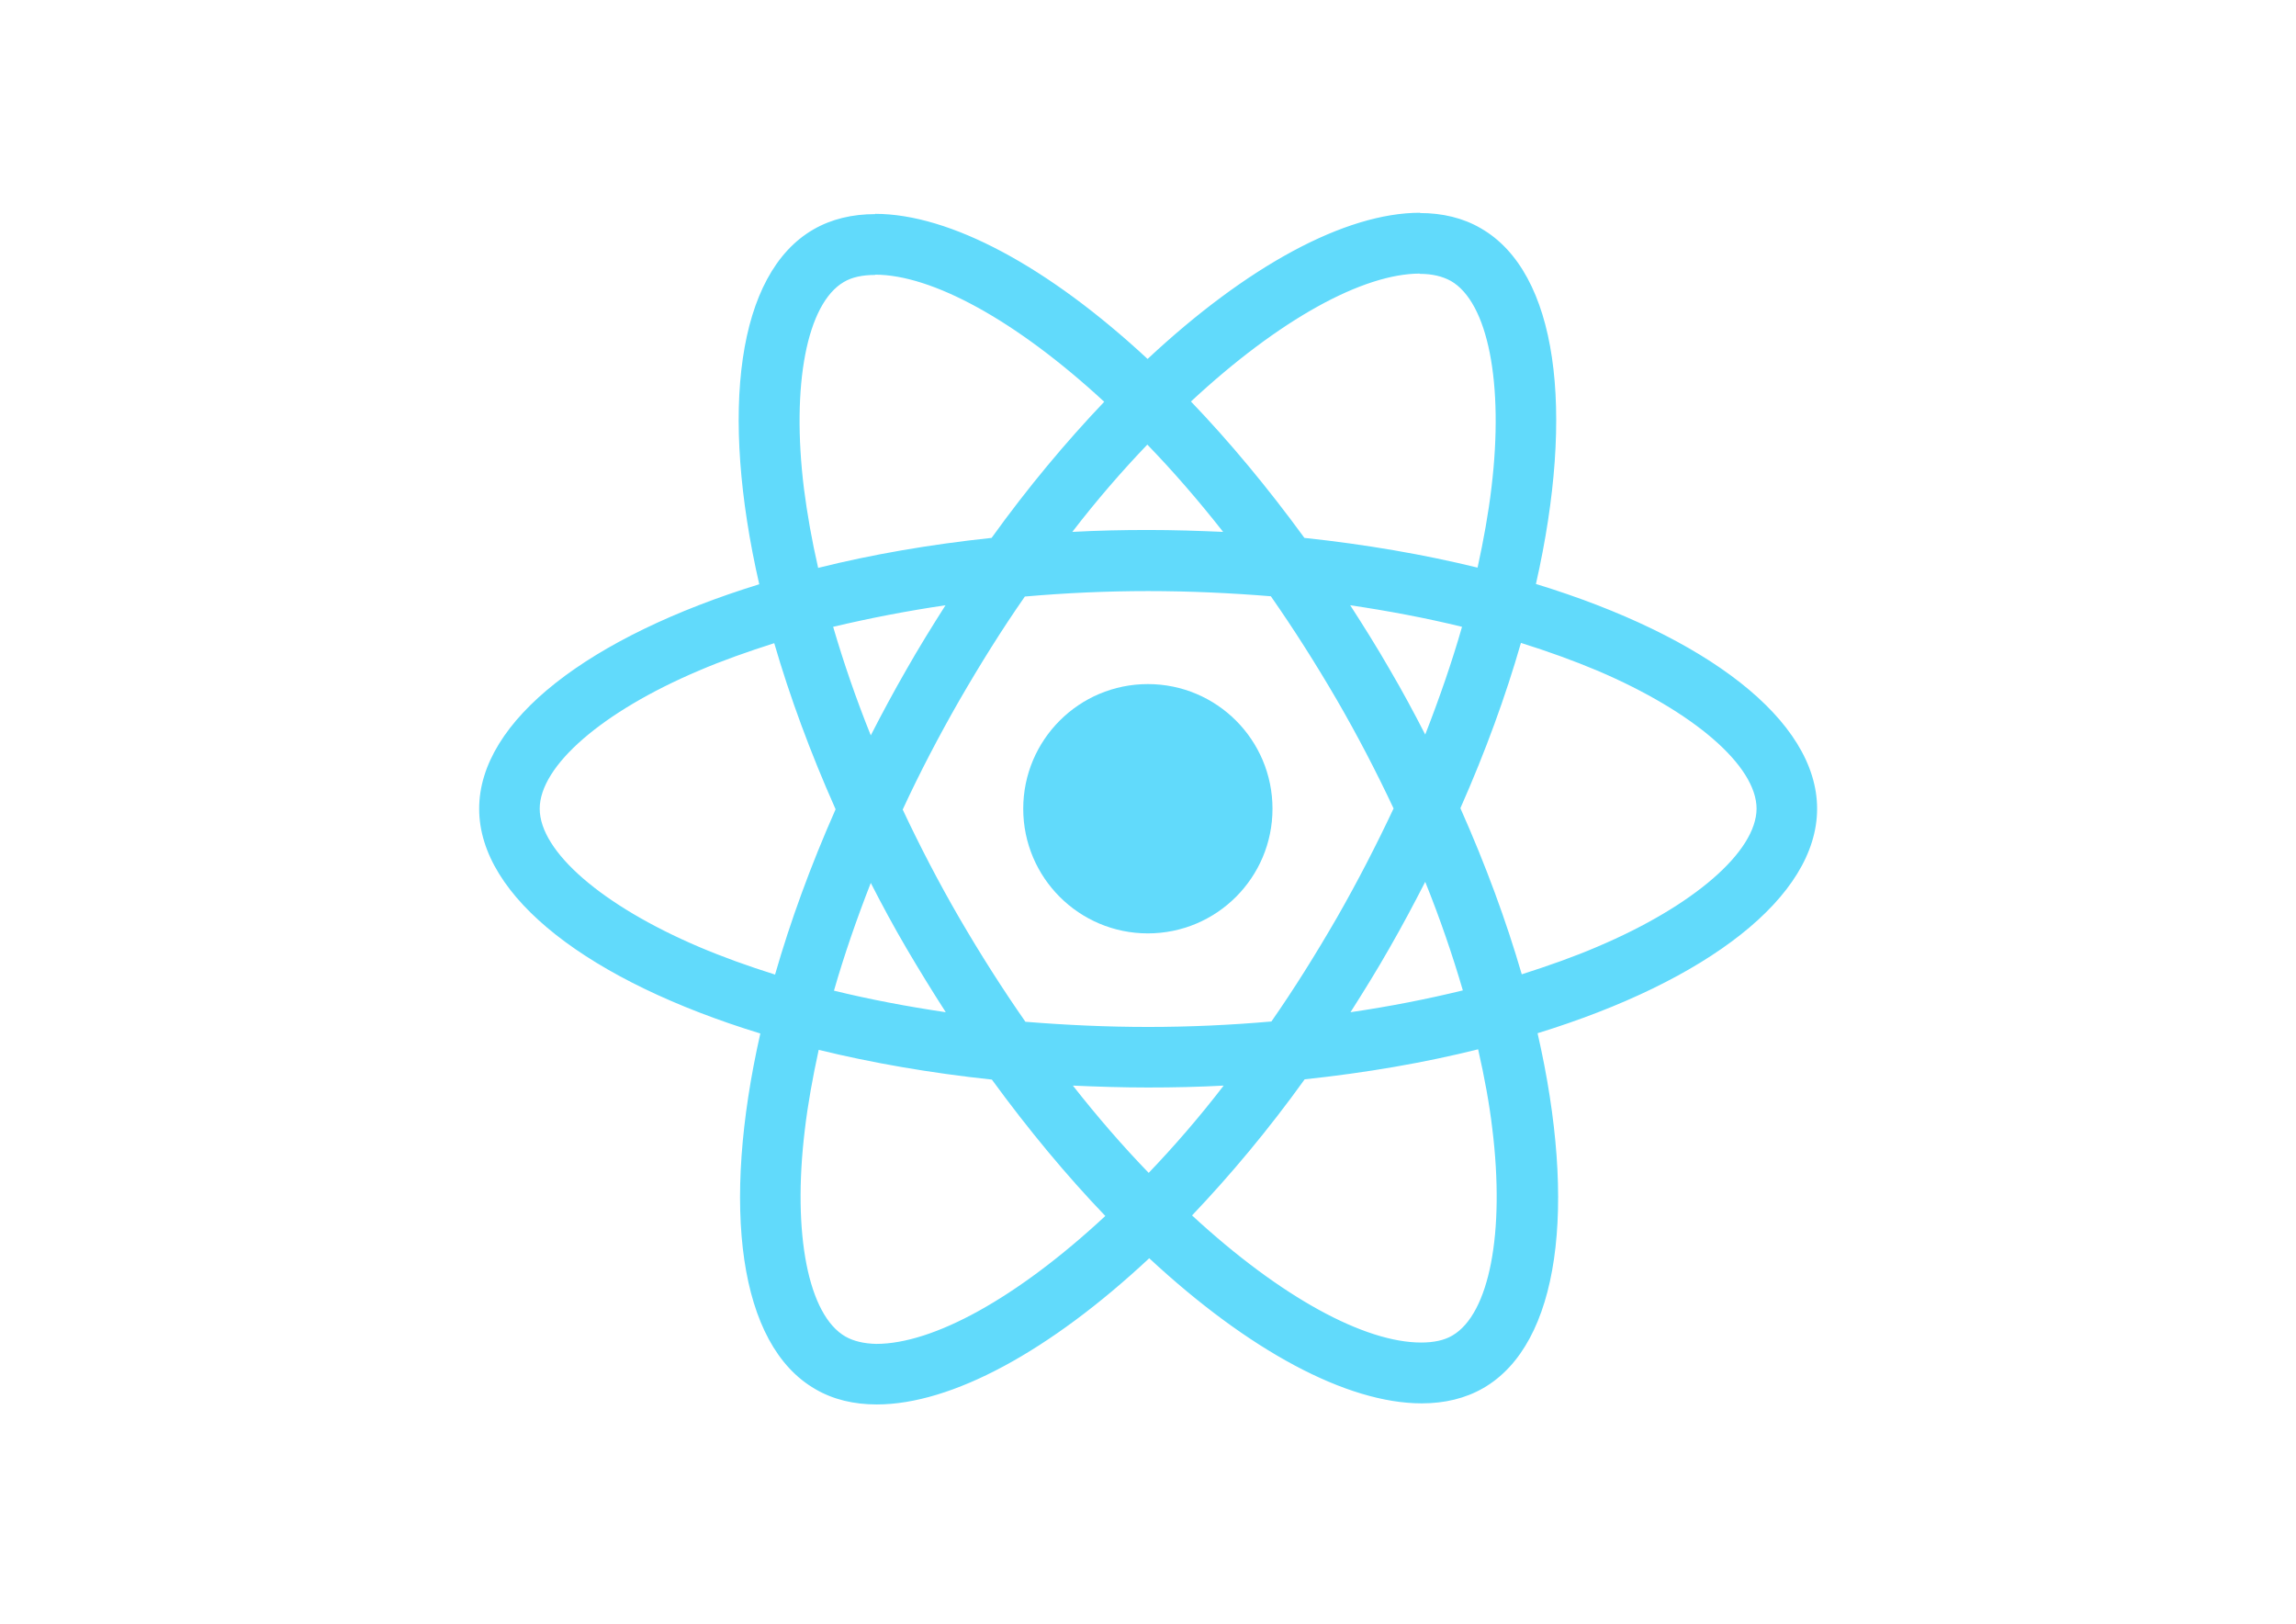
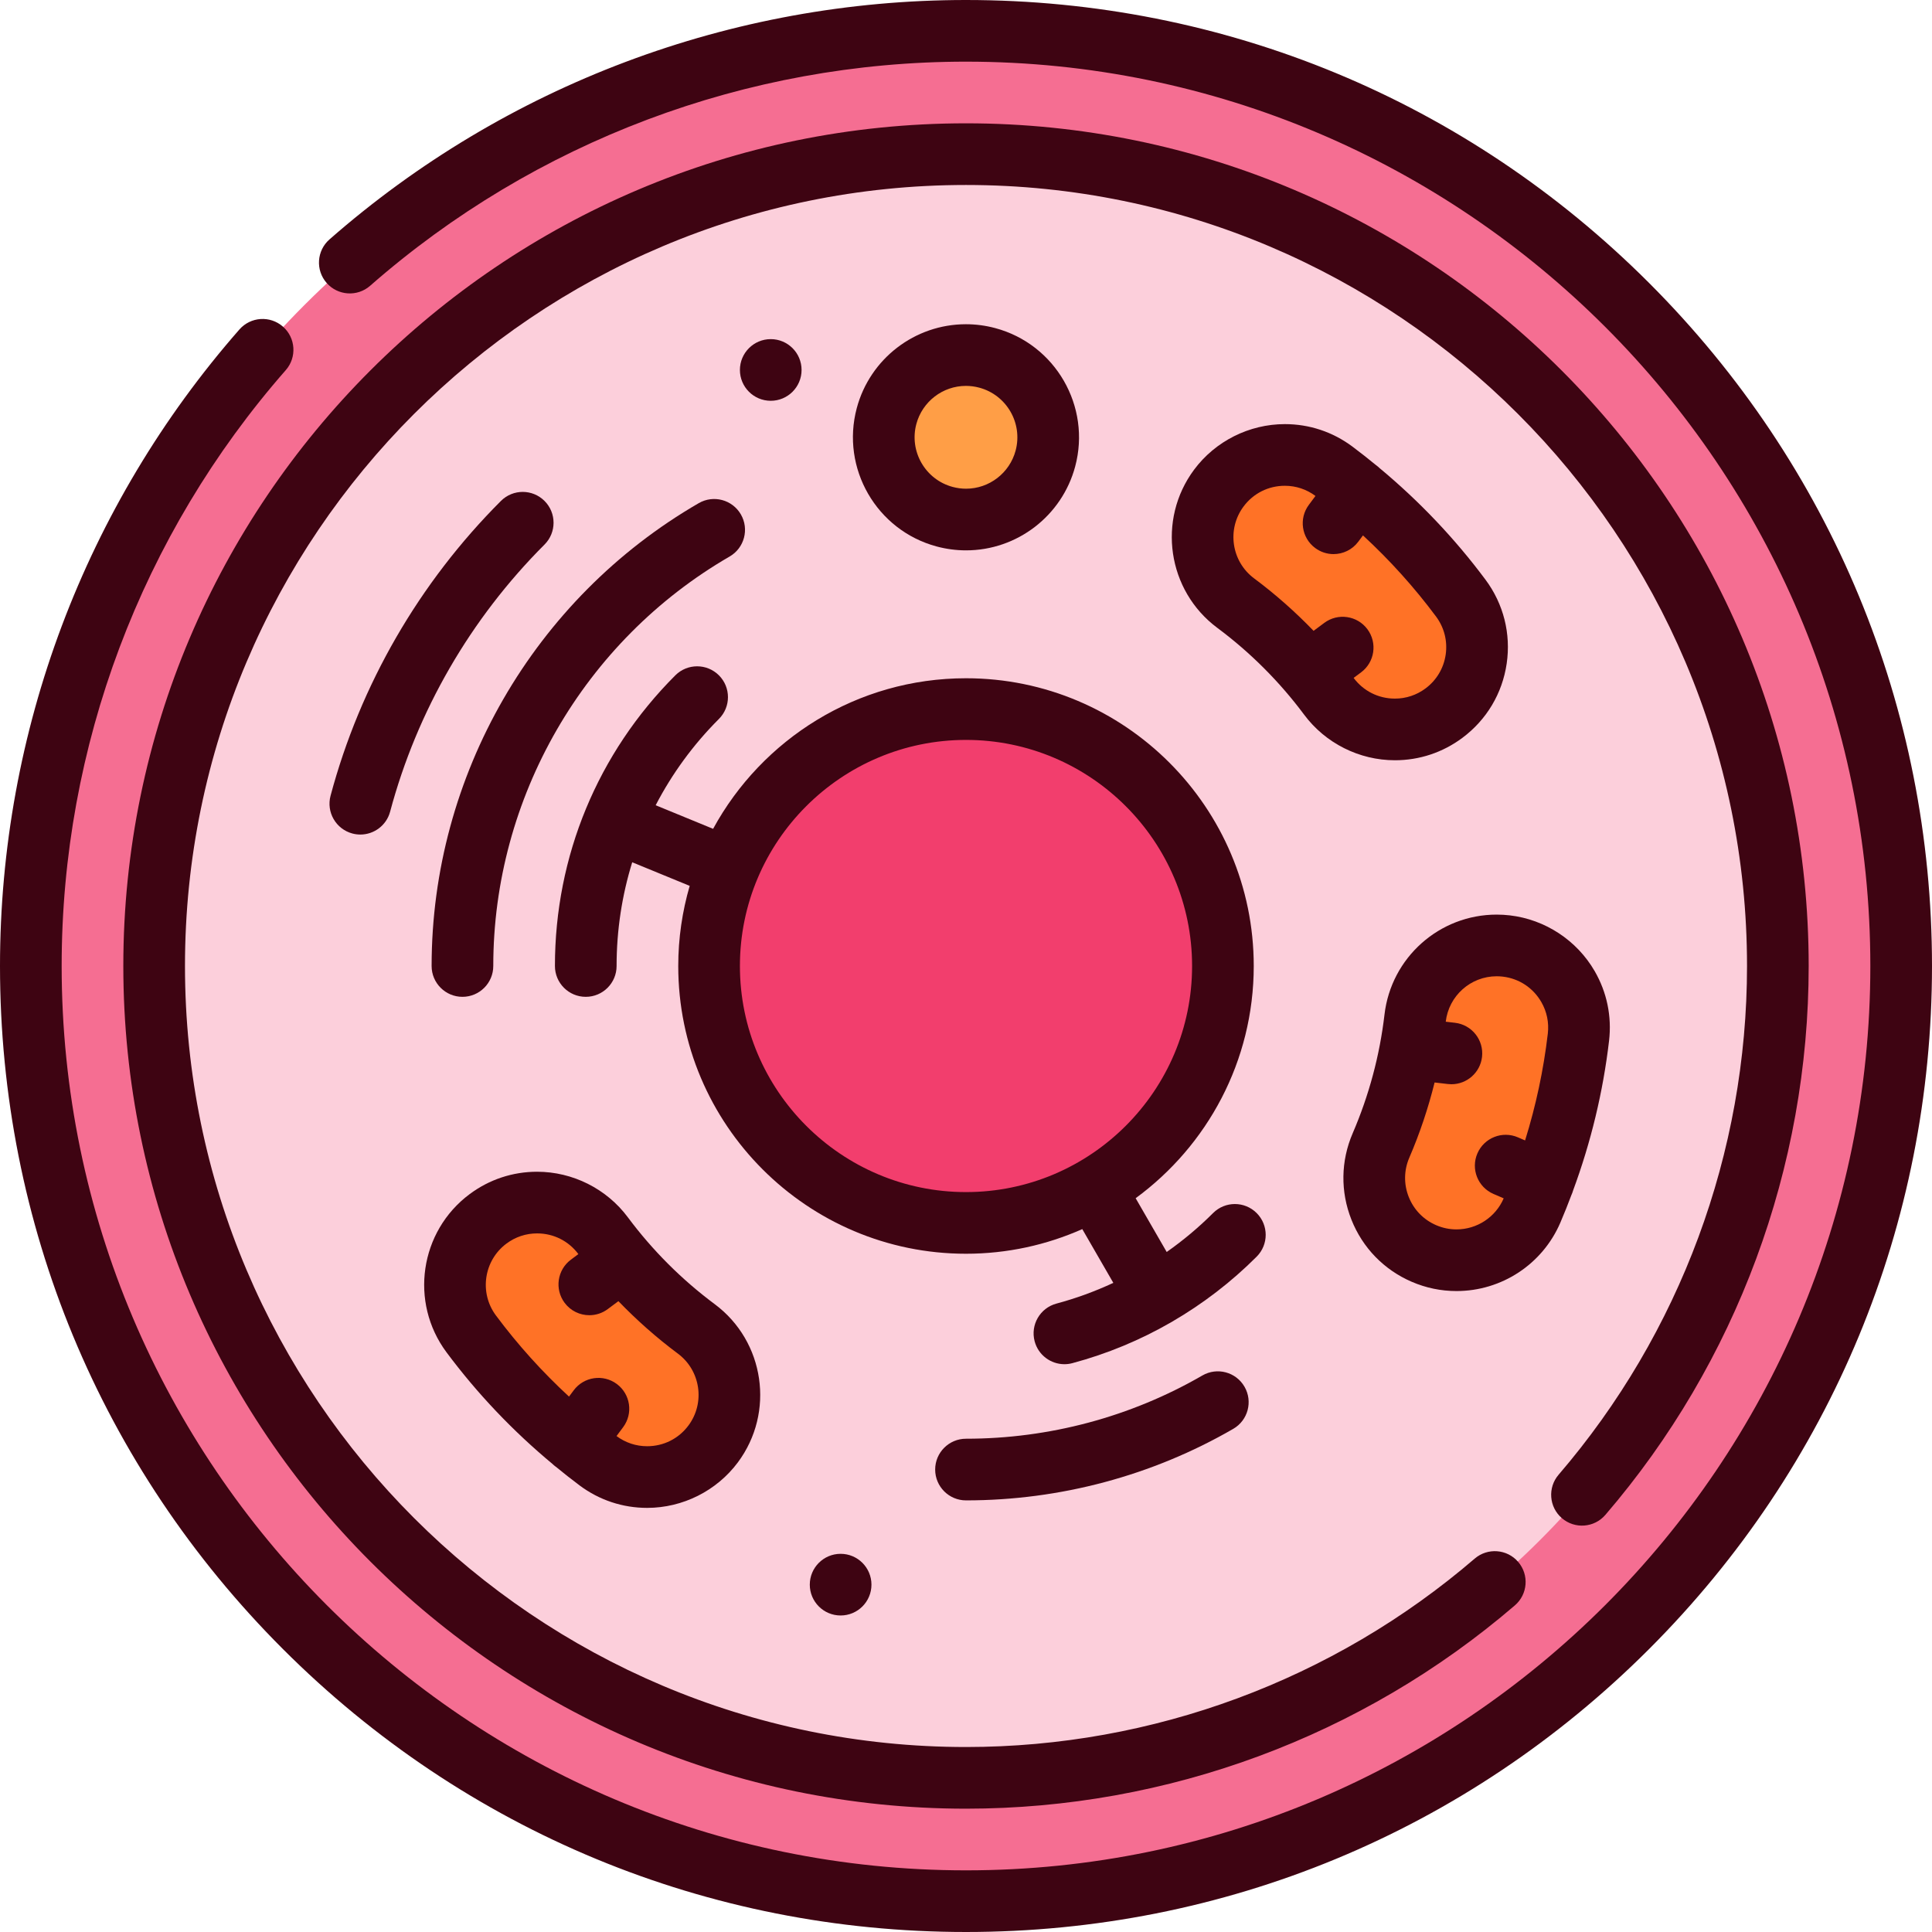
- <svg xmlns="http://www.w3.org/2000/svg" viewBox="0 0 841.9 595.3">
-   <g fill="#61DAFB">
-     <path d="M666.3 296.5c0-32.5-40.7-63.3-103.1-82.4 14.4-63.6 8-114.2-20.2-130.4-6.5-3.8-14.1-5.6-22.4-5.6v22.3c4.6 0 8.3.9 11.4 2.6 13.6 7.8 19.5 37.5 14.9 75.7-1.1 9.4-2.9 19.3-5.1 29.4-19.6-4.8-41-8.5-63.5-10.9-13.5-18.5-27.5-35.3-41.6-50 32.6-30.3 63.2-46.9 84-46.9V78c-27.5 0-63.5 19.6-99.9 53.6-36.4-33.8-72.4-53.2-99.9-53.2v22.3c20.7 0 51.4 16.5 84 46.6-14 14.7-28 31.4-41.3 49.9-22.6 2.4-44 6.1-63.6 11-2.3-10-4-19.7-5.2-29-4.7-38.2 1.1-67.9 14.6-75.8 3-1.8 6.9-2.6 11.5-2.6V78.5c-8.4 0-16 1.8-22.6 5.6-28.1 16.2-34.4 66.7-19.9 130.1-62.2 19.2-102.7 49.9-102.7 82.3 0 32.5 40.7 63.3 103.1 82.4-14.4 63.6-8 114.2 20.2 130.4 6.5 3.8 14.1 5.6 22.5 5.6 27.5 0 63.5-19.6 99.9-53.6 36.4 33.8 72.4 53.2 99.9 53.2 8.4 0 16-1.8 22.6-5.6 28.1-16.2 34.4-66.7 19.9-130.1 62-19.1 102.5-49.9 102.5-82.3zm-130.2-66.7c-3.7 12.9-8.3 26.2-13.5 39.5-4.1-8-8.4-16-13.1-24-4.6-8-9.5-15.8-14.4-23.4 14.2 2.1 27.9 4.7 41 7.9zm-45.8 106.5c-7.8 13.5-15.8 26.3-24.1 38.2-14.9 1.3-30 2-45.2 2-15.1 0-30.2-.7-45-1.9-8.3-11.9-16.4-24.6-24.2-38-7.6-13.1-14.5-26.4-20.8-39.8 6.2-13.4 13.2-26.8 20.7-39.9 7.8-13.5 15.8-26.3 24.1-38.2 14.9-1.3 30-2 45.2-2 15.1 0 30.2.7 45 1.9 8.3 11.9 16.4 24.6 24.2 38 7.6 13.1 14.5 26.4 20.8 39.8-6.3 13.4-13.2 26.8-20.7 39.9zm32.3-13c5.4 13.4 10 26.8 13.8 39.8-13.1 3.2-26.9 5.9-41.2 8 4.9-7.7 9.8-15.6 14.4-23.7 4.6-8 8.9-16.1 13-24.1zM421.2 430c-9.3-9.6-18.6-20.3-27.8-32 9 .4 18.2.7 27.5.7 9.4 0 18.7-.2 27.8-.7-9 11.7-18.3 22.4-27.5 32zm-74.4-58.9c-14.2-2.1-27.9-4.7-41-7.9 3.7-12.9 8.3-26.2 13.5-39.5 4.1 8 8.4 16 13.1 24 4.7 8 9.5 15.8 14.4 23.4zM420.7 163c9.3 9.6 18.6 20.3 27.8 32-9-.4-18.2-.7-27.5-.7-9.4 0-18.7.2-27.8.7 9-11.7 18.3-22.4 27.5-32zm-74 58.9c-4.9 7.7-9.8 15.6-14.4 23.7-4.6 8-8.9 16-13 24-5.4-13.4-10-26.8-13.8-39.8 13.1-3.1 26.9-5.8 41.2-7.9zm-90.5 125.2c-35.4-15.1-58.3-34.9-58.3-50.6 0-15.7 22.9-35.6 58.3-50.6 8.6-3.7 18-7 27.7-10.1 5.7 19.6 13.2 40 22.5 60.9-9.2 20.8-16.6 41.1-22.2 60.6-9.9-3.1-19.3-6.5-28-10.2zM310 490c-13.6-7.8-19.5-37.5-14.9-75.7 1.1-9.4 2.9-19.3 5.1-29.4 19.6 4.8 41 8.5 63.5 10.9 13.5 18.5 27.5 35.3 41.6 50-32.6 30.3-63.2 46.9-84 46.9-4.5-.1-8.3-1-11.3-2.7zm237.2-76.2c4.7 38.2-1.1 67.9-14.6 75.8-3 1.8-6.9 2.6-11.5 2.6-20.7 0-51.4-16.5-84-46.6 14-14.7 28-31.4 41.3-49.9 22.6-2.4 44-6.1 63.6-11 2.3 10.1 4.1 19.8 5.2 29.1zm38.5-66.7c-8.6 3.7-18 7-27.7 10.1-5.7-19.6-13.2-40-22.5-60.9 9.2-20.8 16.6-41.1 22.2-60.6 9.9 3.1 19.3 6.5 28.1 10.2 35.4 15.1 58.3 34.9 58.3 50.6-.1 15.7-23 35.6-58.4 50.6zM320.8 78.4z" />
-     <circle cx="420.9" cy="296.5" r="45.7" />
-     <path d="M520.5 78.1z" />
+ <svg xmlns="http://www.w3.org/2000/svg" version="1.1" id="Layer_1" x="0px" y="0px" viewBox="0 0 512 512" style="enable-background:new 0 0 512 512;" xml:space="preserve">
+   <circle style="fill:#F56E92;" cx="256" cy="256" r="247.83" />
+   <circle style="fill:#FCCFDB;" cx="256" cy="256" r="215.149" />
+   <circle style="fill:#FF9E46;" cx="256" cy="115.886" r="21.787" />
+   <g>
+     <path style="fill:#FF7226;" d="M171.501,391.434c-4.524,0-9.086-1.403-12.994-4.313c-12.79-9.523-24.104-20.837-33.629-33.628   c-7.187-9.651-5.188-23.3,4.463-30.486c9.65-7.188,23.299-5.189,30.487,4.463c6.996,9.395,15.307,17.705,24.7,24.7   c9.652,7.187,11.65,20.835,4.464,30.487C184.718,388.401,178.151,391.434,171.501,391.434z" />
+     <path style="fill:#FF7226;" d="M415.538,261.461c2.263,3.918,3.328,8.57,2.763,13.41c-1.853,15.838-5.994,31.293-12.309,45.936   c-4.765,11.049-17.584,16.143-28.634,11.377c-11.049-4.763-16.143-17.583-11.378-28.634c4.638-10.756,7.68-22.109,9.041-33.741   c1.398-11.951,12.218-20.507,24.171-19.11C406.304,251.531,412.213,255.703,415.538,261.461z" />
+     <path style="fill:#FF7226;" d="M340.499,120.566c4.524,0,9.086,1.403,12.994,4.313c12.79,9.523,24.104,20.837,33.629,33.628   c7.186,9.651,5.188,23.3-4.463,30.486c-9.65,7.188-23.299,5.189-30.487-4.463c-6.996-9.395-15.307-17.705-24.7-24.7   c-9.652-7.187-11.65-20.835-4.464-30.487C327.282,123.599,333.849,120.566,340.499,120.566z" />
  </g>
+   <circle style="fill:#F23E6D;" cx="256" cy="256" r="68.085" />
+   <g>
+     <path style="fill:#3E0412;" d="M437.019,74.981C388.667,26.628,324.38,0,256,0C193.89,0,133.983,22.533,87.315,63.448   c-3.393,2.974-3.732,8.138-0.757,11.53c2.975,3.392,8.136,3.733,11.53,0.757C141.774,37.434,197.855,16.34,256,16.34   c132.149,0,239.66,107.51,239.66,239.66S388.149,495.66,256,495.66S16.34,388.149,16.34,256   c0-58.146,21.093-114.227,59.395-157.914c2.974-3.392,2.635-8.556-0.757-11.53c-3.393-2.974-8.555-2.636-11.53,0.757   C22.533,133.982,0,193.889,0,256c0,68.38,26.628,132.667,74.981,181.019S187.62,512,256,512s132.667-26.628,181.019-74.981   S512,324.38,512,256S485.372,123.333,437.019,74.981z" />
+     <path style="fill:#3E0412;" d="M333.029,321.475c-3.19-3.19-8.363-3.191-11.554,0.001c-3.803,3.803-7.921,7.246-12.287,10.315   l-8.228-14.252c18.955-13.887,31.295-36.294,31.295-61.539c0-42.047-34.208-76.255-76.255-76.255   c-28.893,0-54.085,16.153-67.019,39.903l-15.223-6.251c4.327-8.329,9.938-16.044,16.766-22.871c3.191-3.192,3.191-8.364,0-11.555   c-3.191-3.19-8.364-3.19-11.554,0c-20.576,20.575-31.907,47.931-31.907,77.029c0,4.513,3.658,8.17,8.17,8.17s8.17-3.657,8.17-8.17   c0-9.461,1.421-18.702,4.141-27.491l15.231,6.254c-1.96,6.746-3.032,13.868-3.032,21.237c0,42.047,34.208,76.255,76.255,76.255   c10.966,0,21.387-2.344,30.819-6.53l8.225,14.247c-4.844,2.258-9.883,4.105-15.066,5.49c-4.36,1.166-6.949,5.644-5.784,10.004   c0.976,3.654,4.279,6.062,7.888,6.062c0.698,0,1.409-0.09,2.114-0.279c9.193-2.457,18.007-6.122,26.214-10.862   c0.021-0.012,0.042-0.019,0.062-0.031c0.041-0.024,0.079-0.053,0.12-0.077c8.155-4.731,15.709-10.522,22.436-17.251   C336.221,329.838,336.221,324.665,333.029,321.475z M196.085,256c0-33.037,26.878-59.915,59.915-59.915   s59.915,26.878,59.915,59.915S289.037,315.915,256,315.915S196.085,289.037,196.085,256z" />
+     <path style="fill:#3E0412;" d="M318.643,364.516c-18.951,10.965-40.611,16.761-62.643,16.761c-4.512,0-8.17,3.657-8.17,8.17   c0,4.513,3.658,8.17,8.17,8.17c24.901,0,49.392-6.556,70.826-18.958c3.906-2.259,5.241-7.257,2.979-11.163   C327.547,363.59,322.546,362.254,318.643,364.516z" />
+     <path style="fill:#3E0412;" d="M185.174,133.341c-43.666,25.266-70.791,72.265-70.791,122.659c0,4.513,3.658,8.17,8.17,8.17   c4.512,0,8.17-3.657,8.17-8.17c0-44.581,24-86.162,62.634-108.516c3.905-2.259,5.24-7.257,2.98-11.163   C194.077,132.414,189.076,131.082,185.174,133.341z" />
+     <path style="fill:#3E0412;" d="M132.753,132.752c-21.67,21.671-37.283,48.686-45.153,78.13c-1.166,4.36,1.424,8.837,5.783,10.004   c0.707,0.188,1.416,0.279,2.114,0.279c3.609,0,6.912-2.411,7.888-6.062c7.129-26.672,21.28-51.152,40.921-70.793   c3.191-3.192,3.191-8.364,0-11.555C141.117,129.563,135.944,129.563,132.753,132.752z" />
+     <path style="fill:#3E0412;" d="M413.92,402.333c3.421,2.939,8.579,2.551,11.521-0.873c34.744-40.434,53.878-92.094,53.878-145.46   c0-123.138-100.181-223.319-223.319-223.319C132.861,32.681,32.681,132.862,32.681,256S132.861,479.319,256,479.319   c53.367,0,105.026-19.134,145.46-53.878c3.423-2.94,3.813-8.099,0.873-11.521c-2.94-3.422-8.099-3.811-11.521-0.873   c-37.473,32.198-85.35,49.931-134.812,49.931c-114.128,0-206.979-92.85-206.979-206.979S141.872,49.021,256,49.021   c114.129,0,206.979,92.85,206.979,206.979c0,49.461-17.733,97.339-49.931,134.812C410.108,394.235,410.498,399.393,413.92,402.333z   " />
+     <circle style="fill:#3E0412;" cx="222.774" cy="419.949" r="8.17" />
+     <circle style="fill:#3E0412;" cx="204.255" cy="98.043" r="8.17" />
+     <path style="fill:#3E0412;" d="M256.009,145.851c13.527,0,25.418-9.133,28.921-22.21c4.276-15.956-5.228-32.415-21.183-36.69   c-2.541-0.681-5.155-1.026-7.768-1.026c-13.526,0-25.418,9.133-28.923,22.21c-4.275,15.956,5.229,32.415,21.184,36.69   C250.782,145.505,253.396,145.851,256.009,145.851z M242.842,112.363c1.593-5.946,6.996-10.098,13.139-10.098   c1.185,0,2.376,0.158,3.539,0.47c7.252,1.943,11.571,9.424,9.629,16.678c-1.594,5.946-6.996,10.098-13.139,10.098   c-1.185,0-2.376-0.158-3.539-0.47C245.217,127.098,240.898,119.616,242.842,112.363z" />
+     <path style="fill:#3E0412;" d="M146.422,387.969c0.243,0.233,0.498,0.459,0.776,0.664c0.029,0.022,0.061,0.036,0.09,0.057   c2.077,1.704,4.181,3.377,6.34,4.985c5.21,3.88,11.391,5.929,17.873,5.929c9.431,0,18.42-4.512,24.047-12.068   c9.864-13.25,7.11-32.054-6.139-41.919c-8.757-6.52-16.505-14.268-23.027-23.027c-5.628-7.557-14.616-12.067-24.045-12.067   c-6.483,0-12.664,2.051-17.873,5.93c-13.25,9.865-16.002,28.67-6.137,41.919C126.491,369.338,135.929,379.249,146.422,387.969z    M134.222,329.559c2.368-1.764,5.174-2.696,8.114-2.696c4.356,0,8.343,2,10.939,5.486l-1.978,1.473   c-3.619,2.695-4.368,7.814-1.674,11.433c1.604,2.154,4.065,3.291,6.559,3.291c1.696,0,3.408-0.526,4.873-1.617l2.83-2.107   c4.865,5.044,10.125,9.703,15.764,13.902c6.022,4.484,7.274,13.032,2.791,19.054c-2.596,3.486-6.583,5.486-10.939,5.486   c-2.94,0-5.746-0.931-8.115-2.695l1.757-2.361c2.694-3.619,1.945-8.738-1.675-11.432c-3.62-2.697-8.738-1.946-11.433,1.674   l-1.239,1.663c-7.096-6.544-13.582-13.731-19.367-21.5C126.949,342.592,128.2,334.045,134.222,329.559z" />
+     <path style="fill:#3E0412;" d="M374.124,339.687c3.777,1.629,7.765,2.455,11.852,2.455c11.975,0,22.777-7.105,27.519-18.1   c1.065-2.471,2.05-4.972,2.998-7.485c0.015-0.034,0.036-0.063,0.051-0.097c0.136-0.317,0.244-0.638,0.339-0.961   c4.727-12.796,7.945-26.099,9.534-39.682c0.753-6.453-0.562-12.829-3.802-18.442c-4.715-8.167-13.116-13.695-22.475-14.79   c-1.161-0.136-2.34-0.205-3.504-0.205c-15.184,0-27.965,11.384-29.729,26.48c-1.268,10.843-4.105,21.427-8.427,31.455   c-3.169,7.348-3.287,15.491-0.332,22.927C361.102,330.679,366.775,336.519,374.124,339.687z M396.635,258.721   c0.532,0,1.073,0.03,1.608,0.094c4.317,0.505,8.043,2.959,10.22,6.732c1.471,2.545,2.065,5.441,1.723,8.374   c-1.126,9.62-3.149,19.089-6.022,28.303l-1.904-0.821c-4.141-1.788-8.95,0.123-10.737,4.267c-1.788,4.143,0.123,8.95,4.267,10.737   l2.702,1.166c-2.157,5-7.069,8.23-12.516,8.23c-1.849,0-3.66-0.377-5.381-1.119c-3.339-1.44-5.919-4.095-7.262-7.474   c-1.342-3.381-1.29-7.082,0.151-10.422c2.784-6.458,5.01-13.121,6.701-19.921l3.502,0.41c0.322,0.037,0.643,0.057,0.96,0.057   c4.087,0,7.618-3.063,8.104-7.222c0.524-4.482-2.684-8.541-7.166-9.064l-2.448-0.286   C383.938,263.896,389.742,258.721,396.635,258.721z" />
+     <path style="fill:#3E0412;" d="M369.664,201.476c6.483,0,12.664-2.051,17.873-5.93c6.418-4.779,10.591-11.772,11.75-19.688   c1.159-7.916-0.834-15.813-5.612-22.231c-8.166-10.967-17.604-20.877-28.097-29.596c-0.243-0.233-0.498-0.458-0.775-0.665   c-0.037-0.028-0.077-0.05-0.115-0.077c-2.07-1.696-4.165-3.363-6.315-4.964c-5.21-3.879-11.39-5.929-17.873-5.929   c-9.431,0-18.419,4.512-24.046,12.068c-9.865,13.249-7.111,32.054,6.139,41.919c8.757,6.52,16.504,14.268,23.027,23.027   C351.246,196.966,360.236,201.476,369.664,201.476z M332.35,153.276c-6.022-4.484-7.275-13.032-2.791-19.054   c2.596-3.486,6.583-5.486,10.939-5.486c2.94,0,5.745,0.931,8.114,2.696c0.001,0-1.756,2.361-1.756,2.361   c-2.695,3.619-1.945,8.738,1.674,11.432c1.465,1.092,3.176,1.617,4.873,1.617c2.494,0,4.957-1.137,6.559-3.291l1.239-1.663   c7.096,6.544,13.582,13.731,19.367,21.5c2.172,2.917,3.077,6.506,2.551,10.104c-0.526,3.598-2.424,6.777-5.342,8.95   c-2.368,1.764-5.173,2.696-8.112,2.696c-4.355,0-8.343-2-10.939-5.486l1.977-1.473c3.619-2.695,4.368-7.814,1.673-11.433   c-2.696-3.618-7.812-4.368-11.433-1.673l-2.829,2.107C343.249,162.134,337.99,157.476,332.35,153.276z" />
+   </g>
+   <g>
+ </g>
+   <g>
+ </g>
+   <g>
+ </g>
+   <g>
+ </g>
+   <g>
+ </g>
+   <g>
+ </g>
+   <g>
+ </g>
+   <g>
+ </g>
+   <g>
+ </g>
+   <g>
+ </g>
+   <g>
+ </g>
+   <g>
+ </g>
+   <g>
+ </g>
+   <g>
+ </g>
+   <g>
+ </g>
</svg>
